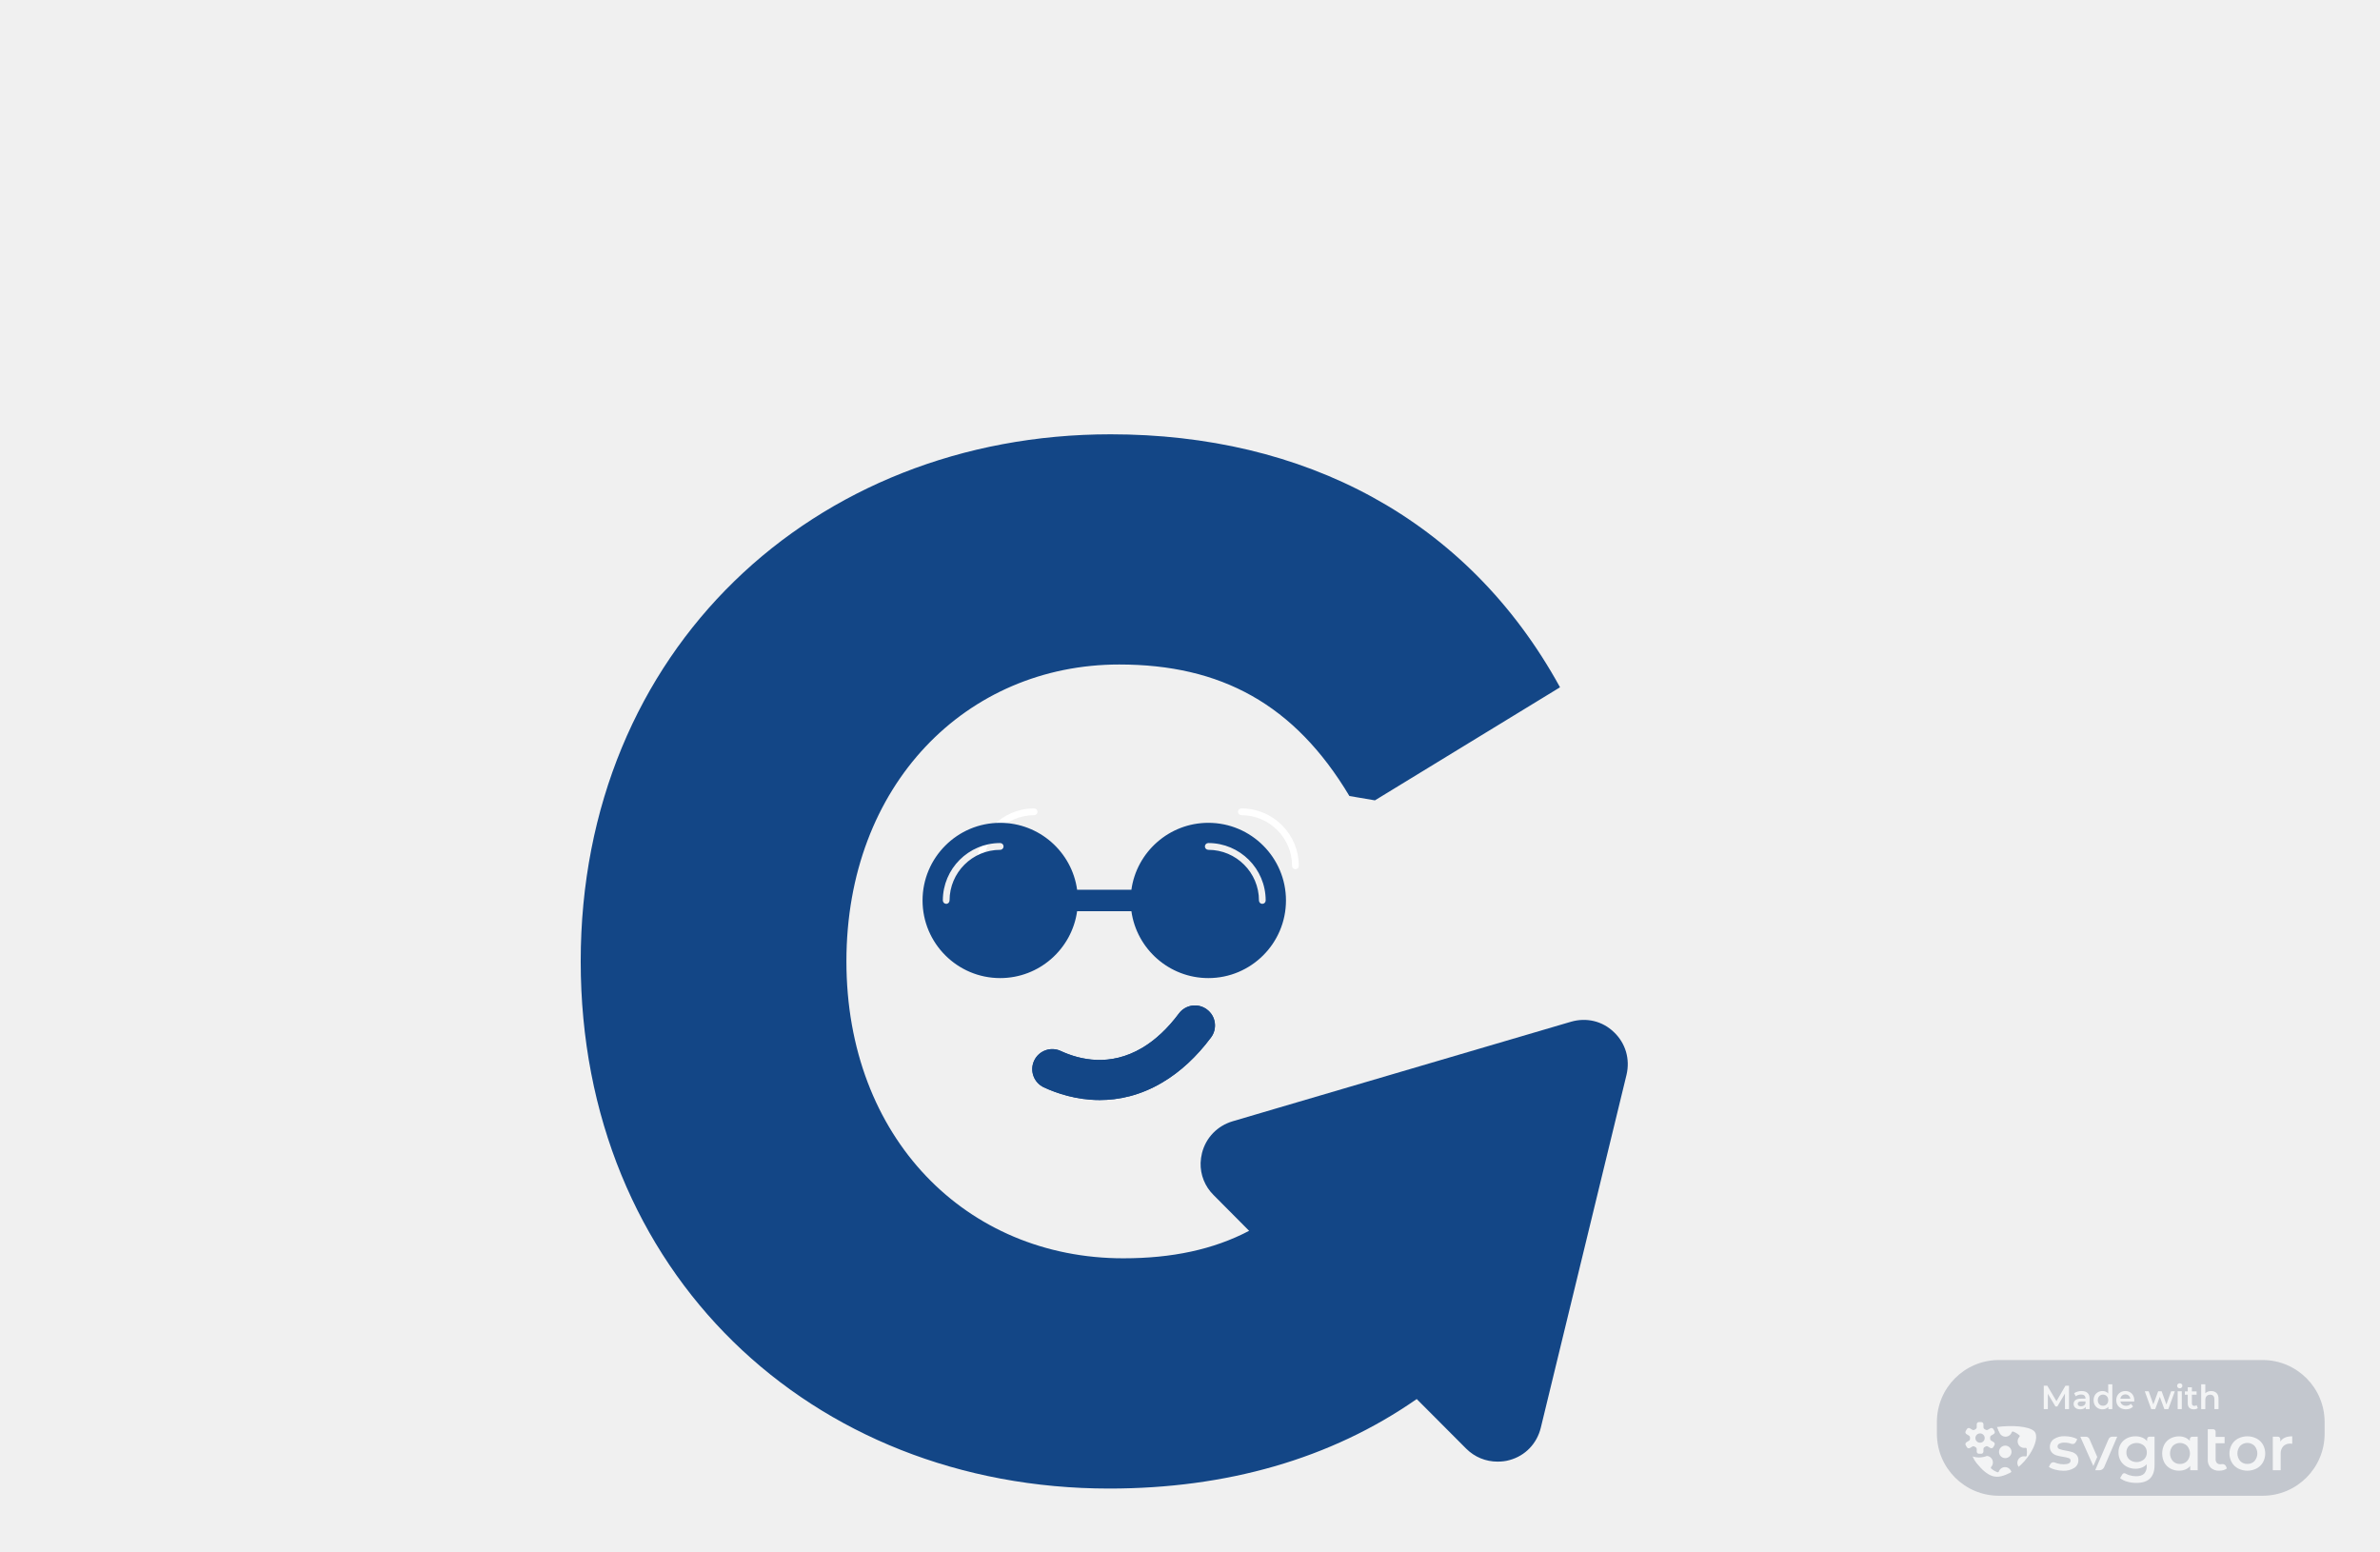
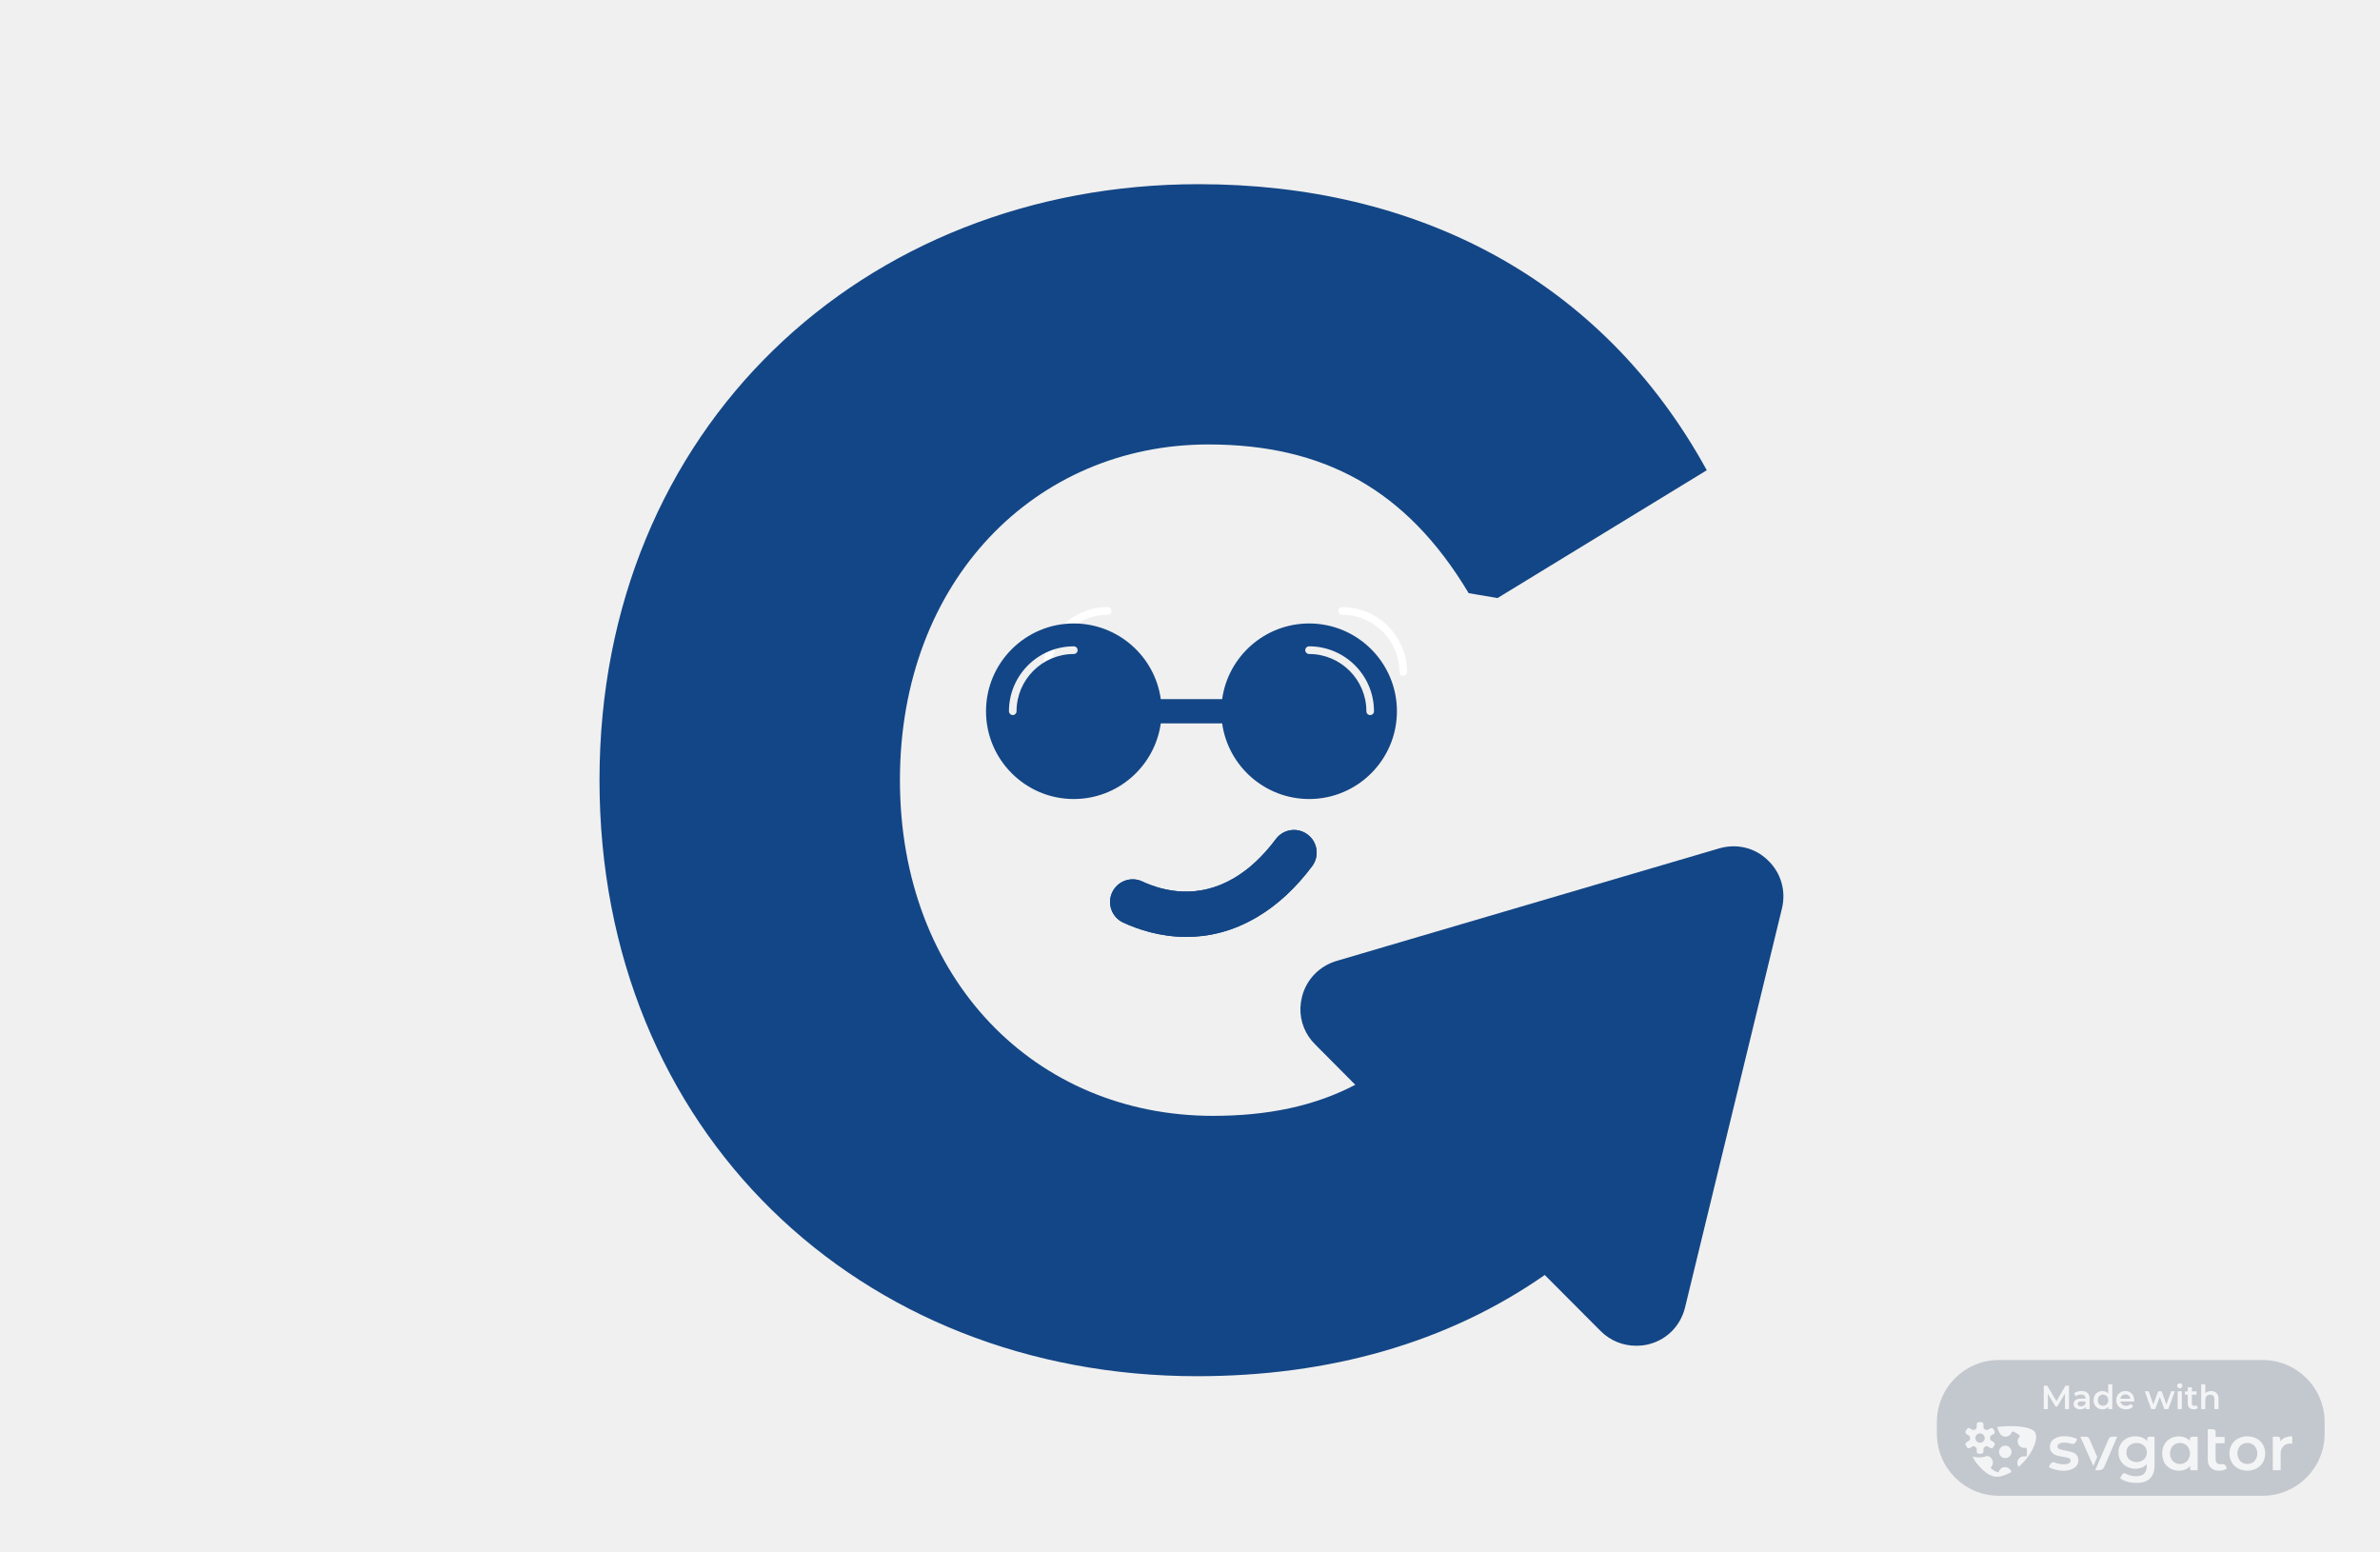
- <svg xmlns="http://www.w3.org/2000/svg" id="ewsTRN50rny1" viewBox="0 0 350.76 228.57" shape-rendering="geometricPrecision" text-rendering="geometricPrecision" project-id="a3becb7bf2cf4243b5b0119293f66a98" export-id="fa53e3fb223a4813a4e17e905d904897" cached="false">
-   <g id="ewsTRN50rny2" transform="translate(-6.493027 8.778314)" opacity="0">
+ <svg xmlns="http://www.w3.org/2000/svg" id="esBeHUhZEDn1" viewBox="0 0 350.76 228.57" shape-rendering="geometricPrecision" text-rendering="geometricPrecision" project-id="a3becb7bf2cf4243b5b0119293f66a98" export-id="42a346504b1d40e4b4fe6e2a48e48562" cached="false">
+   <g id="esBeHUhZEDn2" transform="matrix(1.130674 0 0 1.130675-16.20448-35.09575)" opacity="0">
    <g transform="matrix(.999968 0.007984-.007984 0.999968 11.76597 47.57633)">
      <g transform="translate(1.784352 5.306735)">
        <g transform="translate(0-2)">
-           <g id="ewsTRN50rny6" transform="translate(-.530088 0.004241)">
-             <ellipse id="ewsTRN50rny7" rx="8.79" ry="13.72" transform="matrix(.998027-.06279 0.062791 0.998027 10.69419 39.4364)" fill="#134686" />
+           <g id="esBeHUhZEDn6" transform="translate(-.530088 0.004241)">
+             <ellipse id="esBeHUhZEDn7" rx="8.79" ry="13.72" transform="matrix(.998027-.06279 0.062791 0.998027 10.69419 39.4364)" fill="#134686" />
            <line x1="30.82" y1="81.6" x2="8.82" y2="51.11" transform="translate(1.873903 0.137757)" fill="none" stroke="#134686" stroke-width="6" stroke-linecap="round" stroke-miterlimit="10" />
          </g>
        </g>
      </g>
    </g>
    <g transform="translate(41.9703 128.6261)">
-       <path id="ewsTRN50rny10" d="M41.81,13.31c-.18,0-.37-.02-.56-.05L2.44,5.95c-1.62-.31-2.69-1.88-2.39-3.51.31-1.62,1.88-2.69,3.51-2.39c2.046.385,3.93.74,5.651,1.063C18.304,2.824,22.85,3.68,22.85,3.68s17.085,3.221,19.52,3.68c1.63.31,2.7,1.88,2.39,3.5-.27,1.44-1.53,2.44-2.94,2.44l-.01.01Z" transform="translate(-.133922 1.186256)" fill="#134686" />
+       <path id="esBeHUhZEDn10" d="M41.81,13.31c-.18,0-.37-.02-.56-.05L2.44,5.95c-1.62-.31-2.69-1.88-2.39-3.51.31-1.62,1.88-2.69,3.51-2.39c2.046.385,3.93.74,5.651,1.063C18.304,2.824,22.85,3.68,22.85,3.68s17.085,3.221,19.52,3.68c1.63.31,2.7,1.88,2.39,3.5-.27,1.44-1.53,2.44-2.94,2.44l-.01.01Z" transform="translate(-.133922 1.186256)" fill="#134686" />
    </g>
  </g>
-   <g id="ewsTRN50rny11" transform="matrix(-1 0 0 1 331.5482 19.00723)" opacity="0">
+   <g id="esBeHUhZEDn11" transform="matrix(-1.130674 0 0 1.130675 366.9645-24.86683)" opacity="0">
    <g transform="matrix(.999968 0.007984-.007984 0.999968 11.76597 47.57633)">
      <g transform="translate(1.784352 5.306735)">
        <g transform="translate(0-2)">
-           <g id="ewsTRN50rny15" transform="translate(-.530088 0.004241)">
-             <ellipse id="ewsTRN50rny16" rx="8.79" ry="13.72" transform="matrix(.998027-.06279 0.062791 0.998027 10.69419 39.4364)" fill="#134686" />
+           <g id="esBeHUhZEDn15" transform="translate(-.530088 0.004241)">
+             <ellipse id="esBeHUhZEDn16" rx="8.79" ry="13.72" transform="matrix(.998027-.06279 0.062791 0.998027 10.69419 39.4364)" fill="#134686" />
            <line x1="30.82" y1="81.6" x2="8.82" y2="51.11" transform="translate(1.873903 0.137757)" fill="none" stroke="#134686" stroke-width="6" stroke-linecap="round" stroke-miterlimit="10" />
          </g>
        </g>
      </g>
    </g>
    <g transform="translate(41.9703 128.6261)">
-       <path id="ewsTRN50rny19" d="M41.81,13.31c-.18,0-.37-.02-.56-.05L2.44,5.95c-1.62-.31-2.69-1.88-2.39-3.51.31-1.62,1.88-2.69,3.51-2.39c2.046.385,3.93.74,5.651,1.063C18.304,2.824,22.85,3.68,22.85,3.68s17.085,3.221,19.52,3.68c1.63.31,2.7,1.88,2.39,3.5-.27,1.44-1.53,2.44-2.94,2.44l-.01.01Z" transform="translate(-.133922 1.186256)" fill="#134686" />
+       <path id="esBeHUhZEDn19" d="M41.81,13.31c-.18,0-.37-.02-.56-.05L2.44,5.95c-1.62-.31-2.69-1.88-2.39-3.51.31-1.62,1.88-2.69,3.51-2.39c2.046.385,3.93.74,5.651,1.063C18.304,2.824,22.85,3.68,22.85,3.68s17.085,3.221,19.52,3.68c1.63.31,2.7,1.88,2.39,3.5-.27,1.44-1.53,2.44-2.94,2.44l-.01.01Z" transform="translate(-.133922 1.186256)" fill="#134686" />
    </g>
  </g>
-   <g transform="translate(90.58299 58.89329)">
+   <g transform="matrix(1.130674 0 0 1.130675 93.3529 21.35639)">
    <g>
      <path d="M61.82,61.23c-4.11,0-7.46,3.35-7.46,7.46c0,.27-.22.5-.49.5s-.5-.23-.5-.5c0-4.67,3.79-8.46,8.45-8.46.28,0,.5.23.5.5s-.22.5-.5.5Z" transform="translate(0 0.000002)" fill="#fff" />
      <path d="M100.95,68.69c0,.28-.22.5-.5.5s-.49-.22-.49-.5c0-4.11-3.35-7.46-7.46-7.46-.28,0-.51-.23-.51-.5s.23-.5.51-.5c4.66,0,8.45,3.79,8.45,8.46Z" transform="translate(-.11768 0.000002)" fill="#fff" />
    </g>
  </g>
-   <g transform="translate(85.58368 63.99671)">
+   <g transform="matrix(1.130674 0 0 1.130675 88.35358 27.13971)">
    <g>
      <path d="M154.13,94.38l-12.64,52.03c-.57,2.31-2.28,4.11-4.59,4.74-.61.18-1.22.23-1.8.23-1.7,0-3.35-.66-4.6-1.91l-7.29-7.31c-12.69,8.85-28.11,13.19-45.32,13.19C33.96,155.35,0,123.5,0,77.66C0,31.82,34.36,0,78.09,0c28.35,0,52.5,12.26,66.24,37.28L117.05,53.94l-3.76-.64C105.2,39.77,94.35,33.92,79.37,33.92c-22.51,0-40.21,17.71-40.21,43.74s17.7,43.76,40.81,43.76c7.12,0,13.25-1.27,18.54-4.05l-5.23-5.26c-1.29-1.27-1.97-2.99-1.92-4.76.02-.48.09-.97.21-1.46.58-2.26,2.26-3.99,4.51-4.66l6.55-1.93l43.29-12.73c2.29-.67,4.66-.12,6.36,1.53c1.71,1.62,2.4,3.96,1.85,6.28Z" fill="#134686" />
      <path d="M92.89,88.88c-2.12,2.84-4.53,5.07-7.17,6.63-3.26,1.93-6.42,2.59-9.22,2.59-3.46,0-6.36-1-8.24-1.87-1.48-.69-2.12-2.44-1.44-3.92.69-1.48,2.44-2.13,3.92-1.44c2.87,1.33,7.28,2.33,11.98-.44c1.96-1.16,3.79-2.87,5.44-5.08.97-1.31,2.82-1.58,4.13-.6c1.31.97,1.58,2.82.6,4.13Z" fill="#134686" />
    </g>
-     <path id="ewsTRN50rny28" d="M92.5,57.25c-5.77,0-10.57,4.3-11.34,9.86h-8c-.77-5.57-5.57-9.86-11.34-9.86-6.31,0-11.44,5.13-11.44,11.44s5.13,11.44,11.44,11.44c5.77,0,10.56-4.29,11.34-9.86h8c.77,5.56,5.57,9.86,11.34,9.86c6.31,0,11.44-5.13,11.44-11.44s-5.13-11.44-11.44-11.44ZM61.82,61.23c-4.11,0-7.46,3.35-7.46,7.46c0,.27-.22.5-.49.5s-.5-.23-.5-.5c0-4.67,3.79-8.46,8.45-8.46.28,0,.5.23.5.5s-.22.5-.5.5Zm38.63,7.96c-.27,0-.49-.22-.49-.5c0-4.11-3.35-7.46-7.46-7.46-.28,0-.51-.23-.51-.5s.23-.5.51-.5c4.66,0,8.45,3.79,8.45,8.46c0,.28-.22.5-.5.5Z" fill="#134686" />
+     <path id="esBeHUhZEDn28" d="M92.5,57.25c-5.77,0-10.57,4.3-11.34,9.86h-8c-.77-5.57-5.57-9.86-11.34-9.86-6.31,0-11.44,5.13-11.44,11.44s5.13,11.44,11.44,11.44c5.77,0,10.56-4.29,11.34-9.86h8c.77,5.56,5.57,9.86,11.34,9.86c6.31,0,11.44-5.13,11.44-11.44s-5.13-11.44-11.44-11.44ZM61.82,61.23c-4.11,0-7.46,3.35-7.46,7.46c0,.27-.22.5-.49.5s-.5-.23-.5-.5c0-4.67,3.79-8.46,8.45-8.46.28,0,.5.23.5.5s-.22.5-.5.5Zm38.63,7.96c-.27,0-.49-.22-.49-.5c0-4.11-3.35-7.46-7.46-7.46-.28,0-.51-.23-.51-.5s.23-.5.51-.5c4.66,0,8.45,3.79,8.45,8.46c0,.28-.22.5-.5.5Z" fill="#134686" />
    <path d="M92.89,88.88c-2.12,2.84-4.53,5.07-7.17,6.63-3.26,1.93-6.42,2.59-9.22,2.59-3.46,0-6.36-1-8.24-1.87-1.48-.69-2.12-2.44-1.44-3.92.69-1.48,2.44-2.13,3.92-1.44c2.87,1.33,7.28,2.33,11.98-.44c1.96-1.16,3.79-2.87,5.44-5.08.97-1.31,2.82-1.58,4.13-.6c1.31.97,1.58,2.82.6,4.13Z" fill="#134686" />
  </g>
-   <g id="ewsTRN50rny30" transform="matrix(.326529 0 0 0.326529 288.1906 202.1212)">
-     <rect id="ewsTRN50rny31" width="175" height="61.25" rx="28" ry="28" transform="matrix(1 0 0 1-8.375042-5.249997)" opacity="0.2" fill="#112346" stroke-width="0" />
-     <path id="ewsTRN50rny32" d="M100.296,8.841h1.861v8.057h-1.861v-8.057Zm.938-1.328c-.338,0-.62-.106-.849-.317-.228-.221-.343-.493-.343-.815s.114-.588.343-.8c.228-.221.511-.332.849-.332s.62.106.849.317c.228.201.343.458.343.769c0,.332-.114.614-.343.845-.218.221-.501.332-.849.332Zm17.508,4.767v4.617h-1.861v-4.376c0-.704-.164-1.232-.491-1.584-.328-.362-.794-.543-1.399-.543-.685,0-1.226.211-1.623.634-.397.412-.596,1.011-.596,1.796v4.074h-1.861v-11.195h1.861v4.074c.308-.332.685-.583,1.132-.754.457-.181.963-.272,1.519-.272c1.003,0,1.807.297,2.412.89.605.593.908,1.474.908,2.64h-0Zm-11.149,4.724c-.873,0-1.548-.231-2.025-.694-.477-.463-.715-1.137-.715-2.022v-3.878h-1.31v-1.509h1.31v-1.841h1.861v1.841h2.129v1.509h-2.129v3.832c0,.392.094.694.283.905.189.201.462.302.819.302.417,0,.764-.111,1.042-.332l.521,1.343c-.218.181-.486.317-.804.407-.308.091-.635.136-.983.136v0Zm-13.296-.106l-2.055-5.552-2.084,5.552h-1.787l-2.918-8.057h1.757l2.099,5.945l2.189-5.945h1.563l2.144,5.975l2.159-5.975h1.653l-2.933,8.057h-1.787Zm-13.585-3.985c0,.131-.01.317-.03.558h-6.238c.109.593.392,1.066.849,1.418.466.342,1.042.513,1.727.513.873,0,1.593-.292,2.159-.875l.998,1.162c-.357.433-.809.759-1.355.981s-1.161.332-1.846.332c-.873,0-1.643-.176-2.308-.528-.665-.352-1.181-.84-1.548-1.464-.357-.634-.536-1.348-.536-2.143c0-.785.174-1.489.521-2.112.357-.634.849-1.127,1.474-1.479s1.33-.528,2.114-.528c.774,0,1.464.176,2.07.528.615.342,1.092.83,1.429,1.464.347.624.521,1.348.521,2.173l-0-0Zm-4.02-2.656c-.596,0-1.102.181-1.519.543-.407.352-.655.825-.744,1.418h4.511c-.079-.583-.323-1.056-.729-1.418-.407-.362-.913-.543-1.519-.543Zm-7.675,6.639v-1.041c-.308.382-.69.669-1.146.86-.447.191-.943.287-1.489.287-.764,0-1.454-.171-2.07-.513-.605-.342-1.082-.825-1.429-1.448-.347-.634-.521-1.358-.521-2.173s.174-1.534.521-2.158c.347-.624.824-1.106,1.429-1.448.616-.342,1.305-.513,2.07-.513.526,0,1.007.091,1.444.272s.809.453,1.117.815v-4.134h1.861v11.195h-1.787Zm-.357-2.701c.208-.382.313-.825.313-1.328s-.104-.946-.313-1.328c-.208-.382-.491-.674-.849-.875-.357-.211-.759-.317-1.206-.317-.447,0-.849.106-1.206.317-.357.201-.64.493-.849.875s-.313.825-.313,1.328.104.946.313,1.328.491.679.849.89c.357.201.759.302,1.206.302.447,0,.849-.101,1.206-.302.357-.211.64-.508.849-.89ZM56.937,8.75c1.171,0,2.065.287,2.68.86.625.563.938,1.418.938,2.565v4.723h-1.757v-.981c-.228.352-.556.624-.983.815-.417.181-.923.272-1.519.272s-1.117-.101-1.563-.302c-.447-.211-.794-.498-1.042-.86-.238-.372-.357-.79-.357-1.252c0-.724.263-1.303.789-1.735.536-.443,1.375-.664,2.516-.664h2.055v-.121c0-.563-.169-.996-.506-1.298-.328-.302-.819-.453-1.474-.453-.447,0-.888.07-1.325.211-.427.141-.789.337-1.087.588l-.73-1.373c.417-.322.918-.568,1.504-.739s1.206-.257,1.861-.257l0.0 0Zm-.253,6.88c.467,0,.878-.106,1.236-.317.367-.221.625-.533.774-.935v-.935h-1.921c-1.072,0-1.608.357-1.608,1.071c0,.342.134.614.402.815s.64.302,1.117.302h0Zm-10.691.061h-.864l-3.424-5.703v6.91h-1.846v-10.562h1.593l4.139,7.001l4.065-7.001h1.593l.015,10.562h-1.831l-.015-7.001-3.424,5.794ZM109.334,29.34v15.15h-3.372v-1.962c-.578.712-1.324,1.268-2.172,1.617-.906.368-1.876.552-2.853.54-1.38.024-2.742-.308-3.957-.963-1.137-.626-2.074-1.563-2.7-2.7-1.304-2.564-1.304-5.596,0-8.16.628-1.136,1.564-2.072,2.7-2.7c1.215-.653,2.578-.984,3.957-.963.925-.009,1.843.166,2.7.513.817.335,1.55.847,2.145,1.5v-.762c0-.286.114-.561.316-.764s.477-.316.764-.316l2.472-.03Zm-4.767,11.01c1.702-1.974,1.702-4.896,0-6.87-1.8-1.744-4.659-1.744-6.459,0-1.685,1.98-1.685,4.89,0,6.87.841.872,2.011,1.347,3.222,1.308c1.214.039,2.388-.434,3.237-1.302v-.006Zm17.94,3.324c-.451.355-.969.615-1.524.762-.614.172-1.249.258-1.887.255-1.41.091-2.799-.379-3.864-1.308-.962-1.023-1.452-2.403-1.35-3.804v-13.59h2.469c.286,0,.561.114.764.316s.316.477.316.764v2.379h4.047v2.853h-4.047v7.2c-.044.614.154,1.222.552,1.692.406.41.968.628,1.545.597.226.001.452-.017.675-.054.81-.17,1.625.262,1.941,1.026l.363.912Zm5.079.027c-1.2-.634-2.198-1.592-2.88-2.766-1.38-2.494-1.38-5.522,0-8.016.685-1.167,1.683-2.12,2.88-2.751c2.615-1.326,5.704-1.326,8.319,0c1.197.632,2.194,1.584,2.88,2.751c1.38,2.494,1.38,5.522,0,8.016-.682,1.174-1.68,2.132-2.88,2.766-2.615,1.326-5.704,1.326-8.319,0Zm7.392-3.369c1.702-1.974,1.702-4.896,0-6.87-1.8-1.744-4.659-1.744-6.459,0-1.685,1.98-1.685,4.89,0,6.87.841.872,2.011,1.347,3.222,1.308c1.211.044,2.384-.42,3.237-1.281v-.027Zm17.022-11.16v3.372c-.271-.054-.546-.083-.822-.087-1.194-.067-2.362.368-3.222,1.2-.835.96-1.254,2.211-1.167,3.48v7.353h-3.552v-15.15h2.298c.286,0,.561.114.764.316s.316.477.316.764v1.134c1.014-1.588,2.809-2.382,5.385-2.382Zm-107.022,15.042c-1-.244-1.95-.657-2.811-1.221l.621-1.233c.374-.74,1.251-1.073,2.022-.768.374.155.757.288,1.146.399.918.269,1.869.407,2.826.411c2.118,0,3.179-.557,3.183-1.671.014-.511-.319-.966-.81-1.107-.844-.282-1.713-.483-2.595-.6-1.033-.149-2.054-.374-3.054-.675-.775-.249-1.472-.695-2.022-1.296-.611-.711-.921-1.632-.864-2.568-.03-1.383.649-2.685,1.8-3.453c1.447-.932,3.15-1.386,4.869-1.296c1.054 0,2.105.119,3.132.354.902.189,1.769.519,2.568.978l-.675,1.296c-.363.73-1.216,1.072-1.983.795-.985-.36-2.026-.541-3.075-.534-.818-.048-1.635.114-2.373.471-.483.223-.797.701-.81,1.233-.01.547.341,1.036.864,1.2.875.316,1.779.543,2.7.675c1.008.151,2.004.377,2.979.675.77.234,1.467.664,2.022,1.248.596.692.897,1.591.837,2.502.021,1.38-.68,2.671-1.848,3.405-1.505.927-3.257,1.374-5.022,1.281-1.226-.003-2.446-.171-3.627-.501Zm44.883-14.874v12.858c0,5.336-2.724,8.004-8.172,8.004-1.401.008-2.796-.178-4.146-.552-1.178-.305-2.281-.852-3.237-1.605l1.026-1.713c.306-.493.952-.645,1.446-.342.518.293,1.065.533,1.632.714.996.325,2.037.489,3.084.486c1.664,0,2.884-.378,3.66-1.134.846-.947,1.268-2.199,1.167-3.465v-.795c-.611.664-1.368,1.178-2.211,1.5-.914.349-1.886.523-2.865.513-1.356.018-2.696-.299-3.9-.924-1.142-.592-2.097-1.491-2.757-2.595-.682-1.16-1.03-2.486-1.005-3.831-.027-1.341.321-2.662,1.005-3.816.66-1.096,1.613-1.985,2.751-2.568c1.208-.613,2.546-.921,3.9-.9c1.025-.014,2.044.169,3,.54.881.345,1.659.911,2.259,1.644v-.936c0-.286.114-.561.316-.764s.477-.316.764-.316l2.283-.003Zm-4.782,10.263c.866-.808,1.34-1.951,1.299-3.135.036-1.171-.436-2.3-1.296-3.096-1.929-1.588-4.713-1.588-6.642,0-.856.797-1.326,1.926-1.287,3.096-.044,1.182.425,2.325,1.287,3.135c1.922,1.605,4.717,1.605,6.639,0Zm-12.057-10.278l-5.892,13.743c-.369.861-1.214,1.42-2.151,1.422h-1.902l5.763-13.404.3-.675c.283-.652.927-1.073,1.638-1.071l2.244-.015Zm-10.785,13.263l-5.889-13.236h2.511c.718-.001,1.367.43,1.644,1.092l3.492,8.046-1.758,4.098Z" opacity="0.8" clip-rule="evenodd" fill="#fff" fill-rule="evenodd" />
-     <g id="ewsTRN50rny33" transform="matrix(.3 0 0 0.3-18.12243-25.9059)" opacity="0.8" mask="url(#ewsTRN50rny35)">
-       <path id="ewsTRN50rny34" d="M129.5,243.584c-8.76,2.18-20.08,1.79-37.33-19.63-2.358-2.928-4.382-6.363-5.934-10.028c3.008.979,6.219,1.508,9.554,1.508c17.032,0,30.84-13.808,30.84-30.84c0-5.42-1.398-10.514-3.854-14.939c22.541-3.148,48.247-1.187,56.014,6.199c12.32,11.73-14.11,59.03-49.29,67.73Z" fill="#fff" />
-       <mask id="ewsTRN50rny35" mask-type="alpha" x="-150%" y="-150%" height="400%" width="400%">
-         <path id="ewsTRN50rny36" d="M78.375,207.039c0-31.46,25.503-56.963,56.963-56.963s56.963,25.503,56.963,56.963-25.503,56.963-56.963,56.963-56.963-25.503-56.963-56.963Zm89.235-4.715c-.168-.939-1.06-1.567-2-1.41h-.06c-4.154.716-8.305-1.283-10.336-4.977s-1.494-8.27,1.336-11.393c.33-.33.516-.778.516-1.245s-.186-.915-.516-1.245l-.11-.1c-2.707-2.319-5.787-4.161-9.11-5.45-.436-.173-.923-.165-1.353.023s-.767.539-.937.977v.06c-1.404,3.987-5.188,6.639-9.414,6.598s-7.959-2.765-9.286-6.778c-.134-.449-.442-.826-.855-1.048s-.897-.269-1.345-.132h-.11c-3.264,1.214-6.312,2.942-9.03,5.12-.373.282-.619.701-.683,1.164s.06.933.343,1.306l.1.12c2.683,3.224,3.038,7.791.884,11.391s-6.345,5.448-10.454,4.609c-.456-.104-.935-.023-1.331.227s-.676.647-.779,1.103v.09c-.554,3.438-.554,6.942,0,10.38.064.465.312.885.687,1.167s.848.402,1.313.333h.11c4.154-.716,8.305,1.283,10.336,4.977s1.494,8.27-1.336,11.393c-.33.33-.516.778-.516,1.245s.186.915.516,1.245l.11.1c2.709,2.308,5.789,4.14,9.11,5.42.436.173.923.165,1.353-.023s.767-.539.937-.977v-.06c1.408-3.973,5.182-6.615,9.397-6.579s7.943,2.743,9.283,6.739c.134.449.442.826.855,1.048s.897.269,1.345.132h.11c3.304-1.225,6.387-2.978,9.13-5.19.372-.287.613-.71.672-1.175s-.072-.935-.362-1.305l-.1-.12c-2.83-3.196-3.287-7.848-1.134-11.534s6.43-5.572,10.604-4.676c.93.233,1.874-.33,2.11-1.26v-.09c.535-3.379.535-6.821,0-10.2Zm-41.67,4.69c0-5.197,4.213-9.41,9.41-9.41s9.41,4.213,9.41,9.41-4.213,9.41-9.41,9.41-9.41-4.213-9.41-9.41Z" fill="#fff" stroke-width="0" />
+   <g id="esBeHUhZEDn30" transform="matrix(.326529 0 0 0.326529 288.1906 202.1212)">
+     <rect id="esBeHUhZEDn31" width="175" height="61.25" rx="28" ry="28" transform="matrix(1 0 0 1-8.375042-5.249997)" opacity="0.2" fill="#112346" stroke-width="0" />
+     <path id="esBeHUhZEDn32" d="M100.296,8.841h1.861v8.057h-1.861v-8.057Zm.938-1.328c-.338,0-.62-.106-.849-.317-.228-.221-.343-.493-.343-.815s.114-.588.343-.8c.228-.221.511-.332.849-.332s.62.106.849.317c.228.201.343.458.343.769c0,.332-.114.614-.343.845-.218.221-.501.332-.849.332Zm17.508,4.767v4.617h-1.861v-4.376c0-.704-.164-1.232-.491-1.584-.328-.362-.794-.543-1.399-.543-.685,0-1.226.211-1.623.634-.397.412-.596,1.011-.596,1.796v4.074h-1.861v-11.195h1.861v4.074c.308-.332.685-.583,1.132-.754.457-.181.963-.272,1.519-.272c1.003,0,1.807.297,2.412.89.605.593.908,1.474.908,2.64h-0Zm-11.149,4.724c-.873,0-1.548-.231-2.025-.694-.477-.463-.715-1.137-.715-2.022v-3.878h-1.31v-1.509h1.31v-1.841h1.861v1.841h2.129v1.509h-2.129v3.832c0,.392.094.694.283.905.189.201.462.302.819.302.417,0,.764-.111,1.042-.332l.521,1.343c-.218.181-.486.317-.804.407-.308.091-.635.136-.983.136v0Zm-13.296-.106l-2.055-5.552-2.084,5.552h-1.787l-2.918-8.057h1.757l2.099,5.945l2.189-5.945h1.563l2.144,5.975l2.159-5.975h1.653l-2.933,8.057h-1.787Zm-13.585-3.985c0,.131-.01.317-.03.558h-6.238c.109.593.392,1.066.849,1.418.466.342,1.042.513,1.727.513.873,0,1.593-.292,2.159-.875l.998,1.162c-.357.433-.809.759-1.355.981s-1.161.332-1.846.332c-.873,0-1.643-.176-2.308-.528-.665-.352-1.181-.84-1.548-1.464-.357-.634-.536-1.348-.536-2.143c0-.785.174-1.489.521-2.112.357-.634.849-1.127,1.474-1.479s1.33-.528,2.114-.528c.774,0,1.464.176,2.07.528.615.342,1.092.83,1.429,1.464.347.624.521,1.348.521,2.173l-0-0Zm-4.02-2.656c-.596,0-1.102.181-1.519.543-.407.352-.655.825-.744,1.418h4.511c-.079-.583-.323-1.056-.729-1.418-.407-.362-.913-.543-1.519-.543Zm-7.675,6.639v-1.041c-.308.382-.69.669-1.146.86-.447.191-.943.287-1.489.287-.764,0-1.454-.171-2.07-.513-.605-.342-1.082-.825-1.429-1.448-.347-.634-.521-1.358-.521-2.173s.174-1.534.521-2.158c.347-.624.824-1.106,1.429-1.448.616-.342,1.305-.513,2.07-.513.526,0,1.007.091,1.444.272s.809.453,1.117.815v-4.134h1.861v11.195h-1.787Zm-.357-2.701c.208-.382.313-.825.313-1.328s-.104-.946-.313-1.328c-.208-.382-.491-.674-.849-.875-.357-.211-.759-.317-1.206-.317-.447,0-.849.106-1.206.317-.357.201-.64.493-.849.875s-.313.825-.313,1.328.104.946.313,1.328.491.679.849.89c.357.201.759.302,1.206.302.447,0,.849-.101,1.206-.302.357-.211.64-.508.849-.89ZM56.937,8.75c1.171,0,2.065.287,2.68.86.625.563.938,1.418.938,2.565v4.723h-1.757v-.981c-.228.352-.556.624-.983.815-.417.181-.923.272-1.519.272s-1.117-.101-1.563-.302c-.447-.211-.794-.498-1.042-.86-.238-.372-.357-.79-.357-1.252c0-.724.263-1.303.789-1.735.536-.443,1.375-.664,2.516-.664h2.055v-.121c0-.563-.169-.996-.506-1.298-.328-.302-.819-.453-1.474-.453-.447,0-.888.07-1.325.211-.427.141-.789.337-1.087.588l-.73-1.373c.417-.322.918-.568,1.504-.739s1.206-.257,1.861-.257l0.0 0Zm-.253,6.88c.467,0,.878-.106,1.236-.317.367-.221.625-.533.774-.935v-.935h-1.921c-1.072,0-1.608.357-1.608,1.071c0,.342.134.614.402.815s.64.302,1.117.302h0Zm-10.691.061h-.864l-3.424-5.703v6.91h-1.846v-10.562h1.593l4.139,7.001l4.065-7.001h1.593l.015,10.562h-1.831l-.015-7.001-3.424,5.794ZM109.334,29.34v15.15h-3.372v-1.962c-.578.712-1.324,1.268-2.172,1.617-.906.368-1.876.552-2.853.54-1.38.024-2.742-.308-3.957-.963-1.137-.626-2.074-1.563-2.7-2.7-1.304-2.564-1.304-5.596,0-8.16.628-1.136,1.564-2.072,2.7-2.7c1.215-.653,2.578-.984,3.957-.963.925-.009,1.843.166,2.7.513.817.335,1.55.847,2.145,1.5v-.762c0-.286.114-.561.316-.764s.477-.316.764-.316l2.472-.03Zm-4.767,11.01c1.702-1.974,1.702-4.896,0-6.87-1.8-1.744-4.659-1.744-6.459,0-1.685,1.98-1.685,4.89,0,6.87.841.872,2.011,1.347,3.222,1.308c1.214.039,2.388-.434,3.237-1.302v-.006Zm17.94,3.324c-.451.355-.969.615-1.524.762-.614.172-1.249.258-1.887.255-1.41.091-2.799-.379-3.864-1.308-.962-1.023-1.452-2.403-1.35-3.804v-13.59h2.469c.286,0,.561.114.764.316s.316.477.316.764v2.379h4.047v2.853h-4.047v7.2c-.044.614.154,1.222.552,1.692.406.41.968.628,1.545.597.226.001.452-.017.675-.054.81-.17,1.625.262,1.941,1.026l.363.912Zm5.079.027c-1.2-.634-2.198-1.592-2.88-2.766-1.38-2.494-1.38-5.522,0-8.016.685-1.167,1.683-2.12,2.88-2.751c2.615-1.326,5.704-1.326,8.319,0c1.197.632,2.194,1.584,2.88,2.751c1.38,2.494,1.38,5.522,0,8.016-.682,1.174-1.68,2.132-2.88,2.766-2.615,1.326-5.704,1.326-8.319,0Zm7.392-3.369c1.702-1.974,1.702-4.896,0-6.87-1.8-1.744-4.659-1.744-6.459,0-1.685,1.98-1.685,4.89,0,6.87.841.872,2.011,1.347,3.222,1.308c1.211.044,2.384-.42,3.237-1.281v-.027Zm17.022-11.16v3.372c-.271-.054-.546-.083-.822-.087-1.194-.067-2.362.368-3.222,1.2-.835.96-1.254,2.211-1.167,3.48v7.353h-3.552v-15.15h2.298c.286,0,.561.114.764.316s.316.477.316.764v1.134c1.014-1.588,2.809-2.382,5.385-2.382Zm-107.022,15.042c-1-.244-1.95-.657-2.811-1.221l.621-1.233c.374-.74,1.251-1.073,2.022-.768.374.155.757.288,1.146.399.918.269,1.869.407,2.826.411c2.118,0,3.179-.557,3.183-1.671.014-.511-.319-.966-.81-1.107-.844-.282-1.713-.483-2.595-.6-1.033-.149-2.054-.374-3.054-.675-.775-.249-1.472-.695-2.022-1.296-.611-.711-.921-1.632-.864-2.568-.03-1.383.649-2.685,1.8-3.453c1.447-.932,3.15-1.386,4.869-1.296c1.054 0,2.105.119,3.132.354.902.189,1.769.519,2.568.978l-.675,1.296c-.363.73-1.216,1.072-1.983.795-.985-.36-2.026-.541-3.075-.534-.818-.048-1.635.114-2.373.471-.483.223-.797.701-.81,1.233-.01.547.341,1.036.864,1.2.875.316,1.779.543,2.7.675c1.008.151,2.004.377,2.979.675.77.234,1.467.664,2.022,1.248.596.692.897,1.591.837,2.502.021,1.38-.68,2.671-1.848,3.405-1.505.927-3.257,1.374-5.022,1.281-1.226-.003-2.446-.171-3.627-.501Zm44.883-14.874v12.858c0,5.336-2.724,8.004-8.172,8.004-1.401.008-2.796-.178-4.146-.552-1.178-.305-2.281-.852-3.237-1.605l1.026-1.713c.306-.493.952-.645,1.446-.342.518.293,1.065.533,1.632.714.996.325,2.037.489,3.084.486c1.664,0,2.884-.378,3.66-1.134.846-.947,1.268-2.199,1.167-3.465v-.795c-.611.664-1.368,1.178-2.211,1.5-.914.349-1.886.523-2.865.513-1.356.018-2.696-.299-3.9-.924-1.142-.592-2.097-1.491-2.757-2.595-.682-1.16-1.03-2.486-1.005-3.831-.027-1.341.321-2.662,1.005-3.816.66-1.096,1.613-1.985,2.751-2.568c1.208-.613,2.546-.921,3.9-.9c1.025-.014,2.044.169,3,.54.881.345,1.659.911,2.259,1.644v-.936c0-.286.114-.561.316-.764s.477-.316.764-.316l2.283-.003Zm-4.782,10.263c.866-.808,1.34-1.951,1.299-3.135.036-1.171-.436-2.3-1.296-3.096-1.929-1.588-4.713-1.588-6.642,0-.856.797-1.326,1.926-1.287,3.096-.044,1.182.425,2.325,1.287,3.135c1.922,1.605,4.717,1.605,6.639,0Zm-12.057-10.278l-5.892,13.743c-.369.861-1.214,1.42-2.151,1.422h-1.902l5.763-13.404.3-.675c.283-.652.927-1.073,1.638-1.071l2.244-.015Zm-10.785,13.263l-5.889-13.236h2.511c.718-.001,1.367.43,1.644,1.092l3.492,8.046-1.758,4.098Z" opacity="0.8" clip-rule="evenodd" fill="#fff" fill-rule="evenodd" />
+     <g id="esBeHUhZEDn33" transform="matrix(.3 0 0 0.3-18.12243-25.9059)" opacity="0.8" mask="url(#esBeHUhZEDn35)">
+       <path id="esBeHUhZEDn34" d="M129.5,243.584c-8.76,2.18-20.08,1.79-37.33-19.63-2.358-2.928-4.382-6.363-5.934-10.028c3.008.979,6.219,1.508,9.554,1.508c17.032,0,30.84-13.808,30.84-30.84c0-5.42-1.398-10.514-3.854-14.939c22.541-3.148,48.247-1.187,56.014,6.199c12.32,11.73-14.11,59.03-49.29,67.73Z" fill="#fff" />
+       <mask id="esBeHUhZEDn35" mask-type="alpha" x="-150%" y="-150%" height="400%" width="400%">
+         <path id="esBeHUhZEDn36" d="M78.375,207.039c0-31.46,25.503-56.963,56.963-56.963s56.963,25.503,56.963,56.963-25.503,56.963-56.963,56.963-56.963-25.503-56.963-56.963Zm89.235-4.715c-.168-.939-1.06-1.567-2-1.41h-.06c-4.154.716-8.305-1.283-10.336-4.977s-1.494-8.27,1.336-11.393c.33-.33.516-.778.516-1.245s-.186-.915-.516-1.245l-.11-.1c-2.707-2.319-5.787-4.161-9.11-5.45-.436-.173-.923-.165-1.353.023s-.767.539-.937.977v.06c-1.404,3.987-5.188,6.639-9.414,6.598s-7.959-2.765-9.286-6.778c-.134-.449-.442-.826-.855-1.048s-.897-.269-1.345-.132h-.11c-3.264,1.214-6.312,2.942-9.03,5.12-.373.282-.619.701-.683,1.164s.06.933.343,1.306l.1.12c2.683,3.224,3.038,7.791.884,11.391s-6.345,5.448-10.454,4.609c-.456-.104-.935-.023-1.331.227s-.676.647-.779,1.103v.09c-.554,3.438-.554,6.942,0,10.38.064.465.312.885.687,1.167s.848.402,1.313.333h.11c4.154-.716,8.305,1.283,10.336,4.977s1.494,8.27-1.336,11.393c-.33.33-.516.778-.516,1.245s.186.915.516,1.245l.11.1c2.709,2.308,5.789,4.14,9.11,5.42.436.173.923.165,1.353-.023s.767-.539.937-.977v-.06c1.408-3.973,5.182-6.615,9.397-6.579s7.943,2.743,9.283,6.739c.134.449.442.826.855,1.048s.897.269,1.345.132h.11c3.304-1.225,6.387-2.978,9.13-5.19.372-.287.613-.71.672-1.175s-.072-.935-.362-1.305l-.1-.12c-2.83-3.196-3.287-7.848-1.134-11.534s6.43-5.572,10.604-4.676c.93.233,1.874-.33,2.11-1.26v-.09c.535-3.379.535-6.821,0-10.2Zm-41.67,4.69c0-5.197,4.213-9.41,9.41-9.41s9.41,4.213,9.41,9.41-4.213,9.41-9.41,9.41-9.41-4.213-9.41-9.41Z" fill="#fff" stroke-width="0" />
      </mask>
    </g>
-     <path id="ewsTRN50rny37" d="M116.33,114.77l-3.64-2.18c-1.023-.593-1.652-1.687-1.65-2.87v-2c-.002-1.183.627-2.277,1.65-2.87l3.64-2.18c.763-.436,1.321-1.157,1.552-2.005s.115-1.753-.322-2.515v0l-1.74-3c-.935-1.566-2.961-2.08-4.53-1.15v0l-3.68,2.18c-1.024.591-2.286.591-3.31,0l-1.7-1c-1.023-.593-1.652-1.687-1.65-2.87v-4.38c0-.878-.349-1.72-.969-2.341s-1.463-.969-2.341-.969h-3.47c-.878,0-1.72.349-2.341.969s-.969,1.463-.969,2.341s0,.06,0,.09v4.35c.002,1.183-.627,2.277-1.65,2.87l-1.68,1c-1.024.591-2.286.591-3.31,0L80.56,94c-.767-.449-1.683-.57-2.54-.337s-1.586.802-2.02,1.577v0l-1.74,3c-.443.758-.567,1.662-.344,2.512s.775,1.576,1.534,2.018v0L79.1,105c1.023.593,1.652,1.687,1.65,2.87v2c.002,1.183-.627,2.277-1.65,2.87l-3.61,2.18c-1.578.918-2.115,2.94-1.2,4.52v0l1.74,3c.918,1.578,2.94,2.115,4.52,1.2v0l3.66-2.18c1.024-.591,2.286-.591,3.31,0l1.68,1c1.023.593,1.652,1.687,1.65,2.87v3.67c0,.878.349,1.72.969,2.341s1.463.969,2.341.969h3.46c.878,0,1.72-.349,2.341-.969s.969-1.463.969-2.341v0-3.77c-.002-1.183.627-2.277,1.65-2.87l1.7-1c1.024-.591,2.286-.591,3.31,0l3.66,2.18c1.582.913,3.605.372,4.52-1.21v0l1.74-3c.939-1.568.428-3.601-1.14-4.54Zm-20.49.91c-3.866,0-7-3.134-7-7s3.134-7,7-7s7,3.134,7,7v0c0,3.866-3.134,7-7,7v0Z" transform="matrix(.3 0 0 0.3-17.65084-2.6395)" opacity="0.8" fill="#fff" />
+     <path id="esBeHUhZEDn37" d="M116.33,114.77l-3.64-2.18c-1.023-.593-1.652-1.687-1.65-2.87v-2c-.002-1.183.627-2.277,1.65-2.87l3.64-2.18c.763-.436,1.321-1.157,1.552-2.005s.115-1.753-.322-2.515v0l-1.74-3c-.935-1.566-2.961-2.08-4.53-1.15v0l-3.68,2.18c-1.024.591-2.286.591-3.31,0l-1.7-1c-1.023-.593-1.652-1.687-1.65-2.87v-4.38c0-.878-.349-1.72-.969-2.341s-1.463-.969-2.341-.969h-3.47c-.878,0-1.72.349-2.341.969s-.969,1.463-.969,2.341s0,.06,0,.09v4.35c.002,1.183-.627,2.277-1.65,2.87l-1.68,1c-1.024.591-2.286.591-3.31,0L80.56,94c-.767-.449-1.683-.57-2.54-.337s-1.586.802-2.02,1.577v0l-1.74,3c-.443.758-.567,1.662-.344,2.512s.775,1.576,1.534,2.018v0L79.1,105c1.023.593,1.652,1.687,1.65,2.87v2c.002,1.183-.627,2.277-1.65,2.87l-3.61,2.18c-1.578.918-2.115,2.94-1.2,4.52v0l1.74,3c.918,1.578,2.94,2.115,4.52,1.2v0l3.66-2.18c1.024-.591,2.286-.591,3.31,0l1.68,1c1.023.593,1.652,1.687,1.65,2.87v3.67c0,.878.349,1.72.969,2.341s1.463.969,2.341.969h3.46c.878,0,1.72-.349,2.341-.969s.969-1.463.969-2.341v0-3.77c-.002-1.183.627-2.277,1.65-2.87l1.7-1c1.024-.591,2.286-.591,3.31,0l3.66,2.18c1.582.913,3.605.372,4.52-1.21v0l1.74-3c.939-1.568.428-3.601-1.14-4.54Zm-20.49.91c-3.866,0-7-3.134-7-7s3.134-7,7-7s7,3.134,7,7v0c0,3.866-3.134,7-7,7v0Z" transform="matrix(.3 0 0 0.3-17.65084-2.6395)" opacity="0.8" fill="#fff" />
  </g>
</svg>
